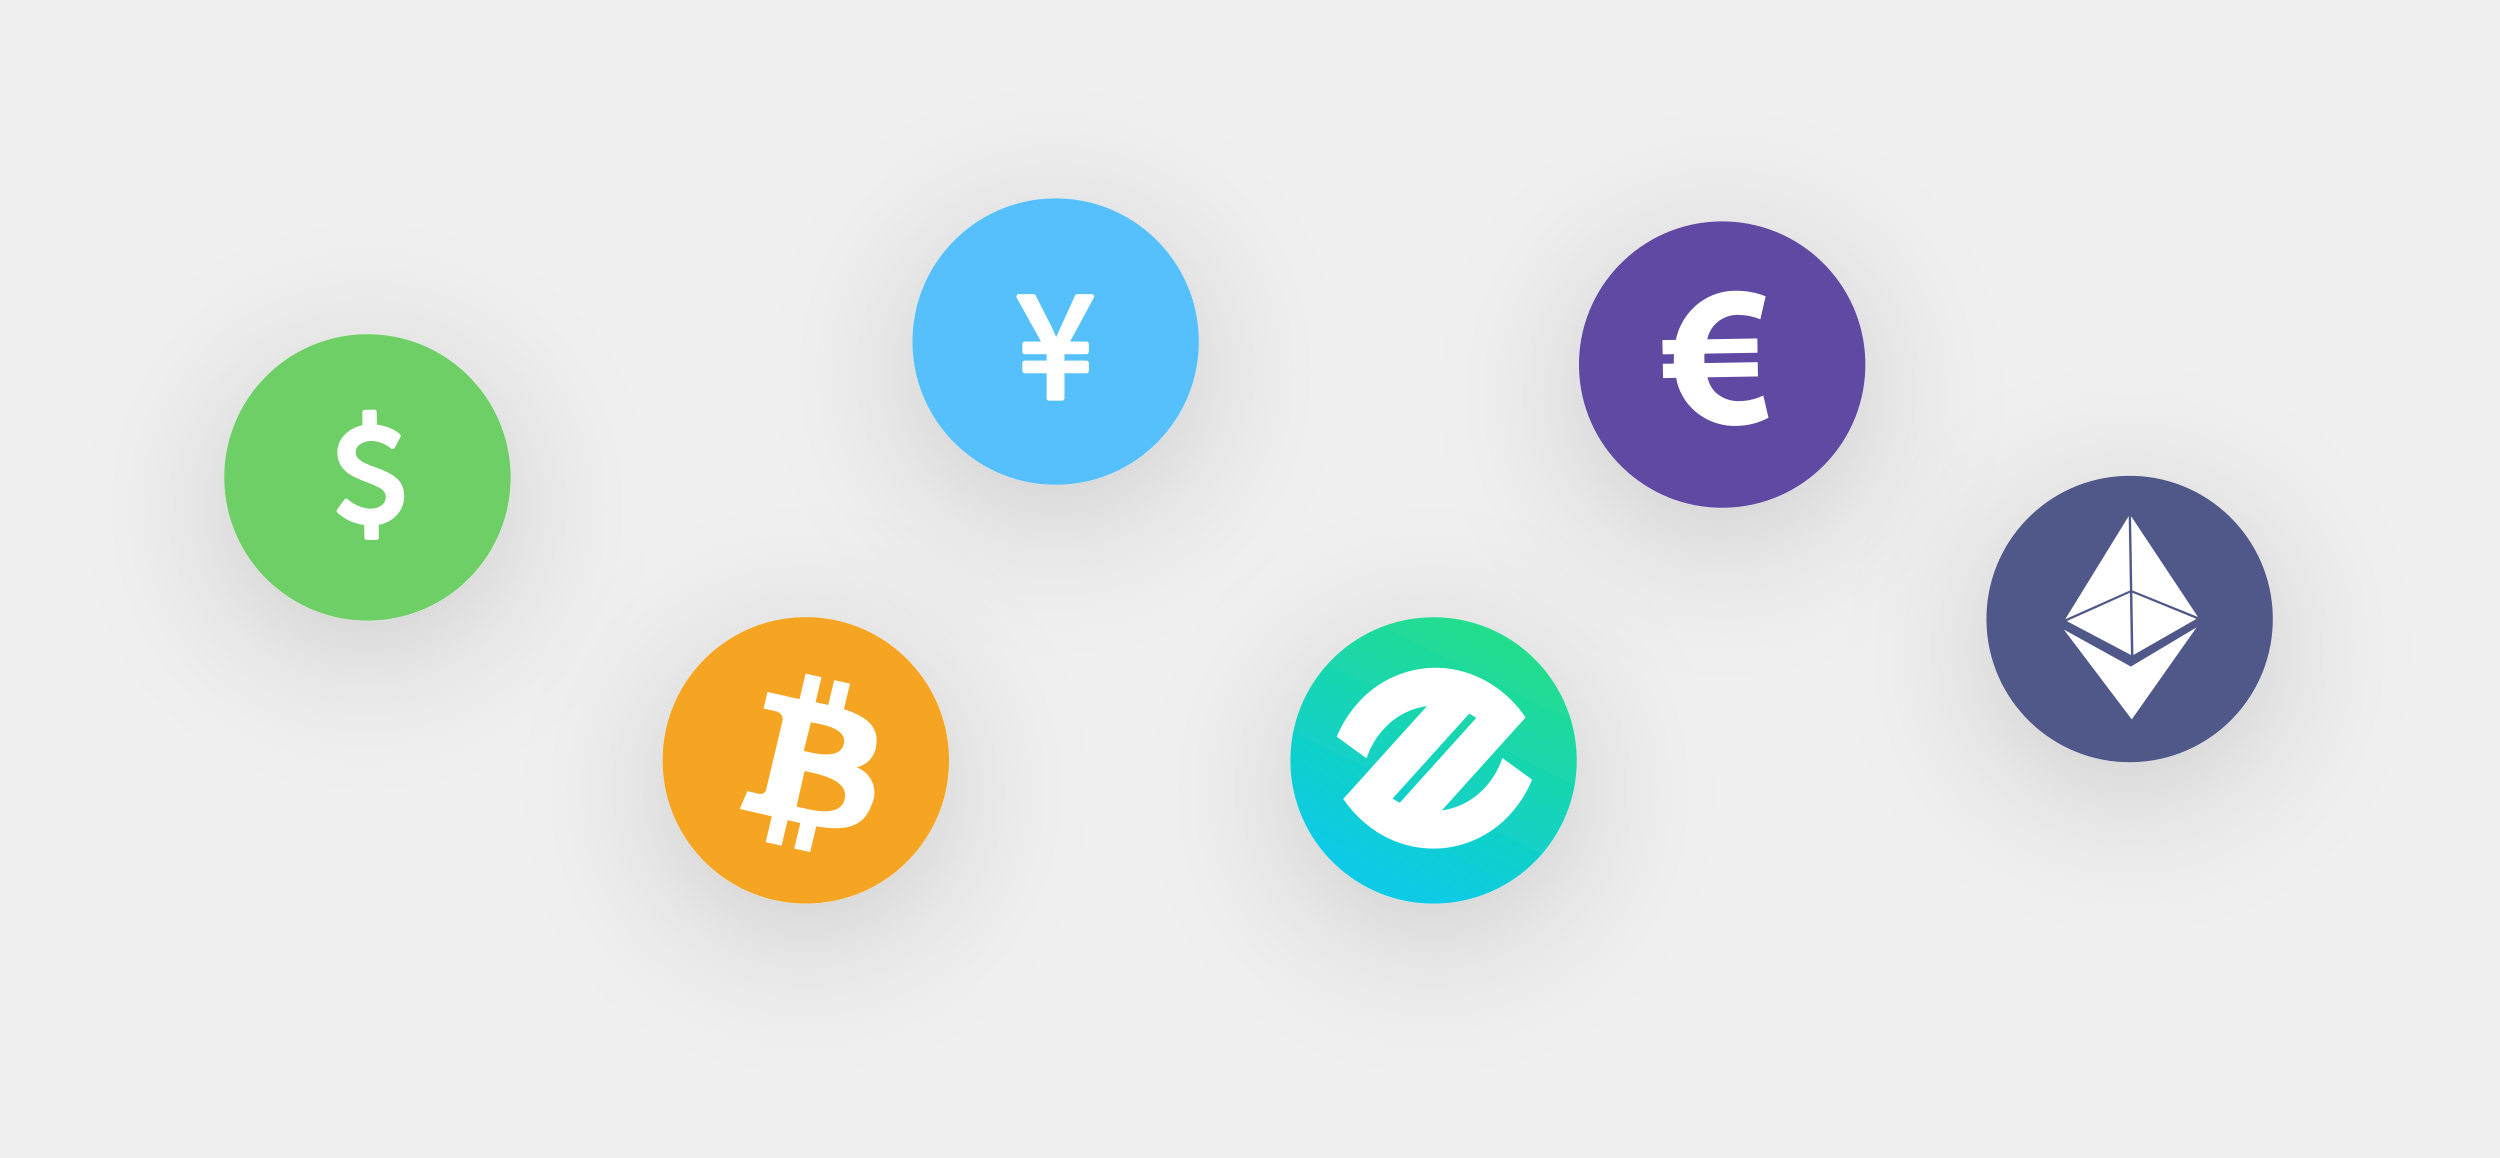
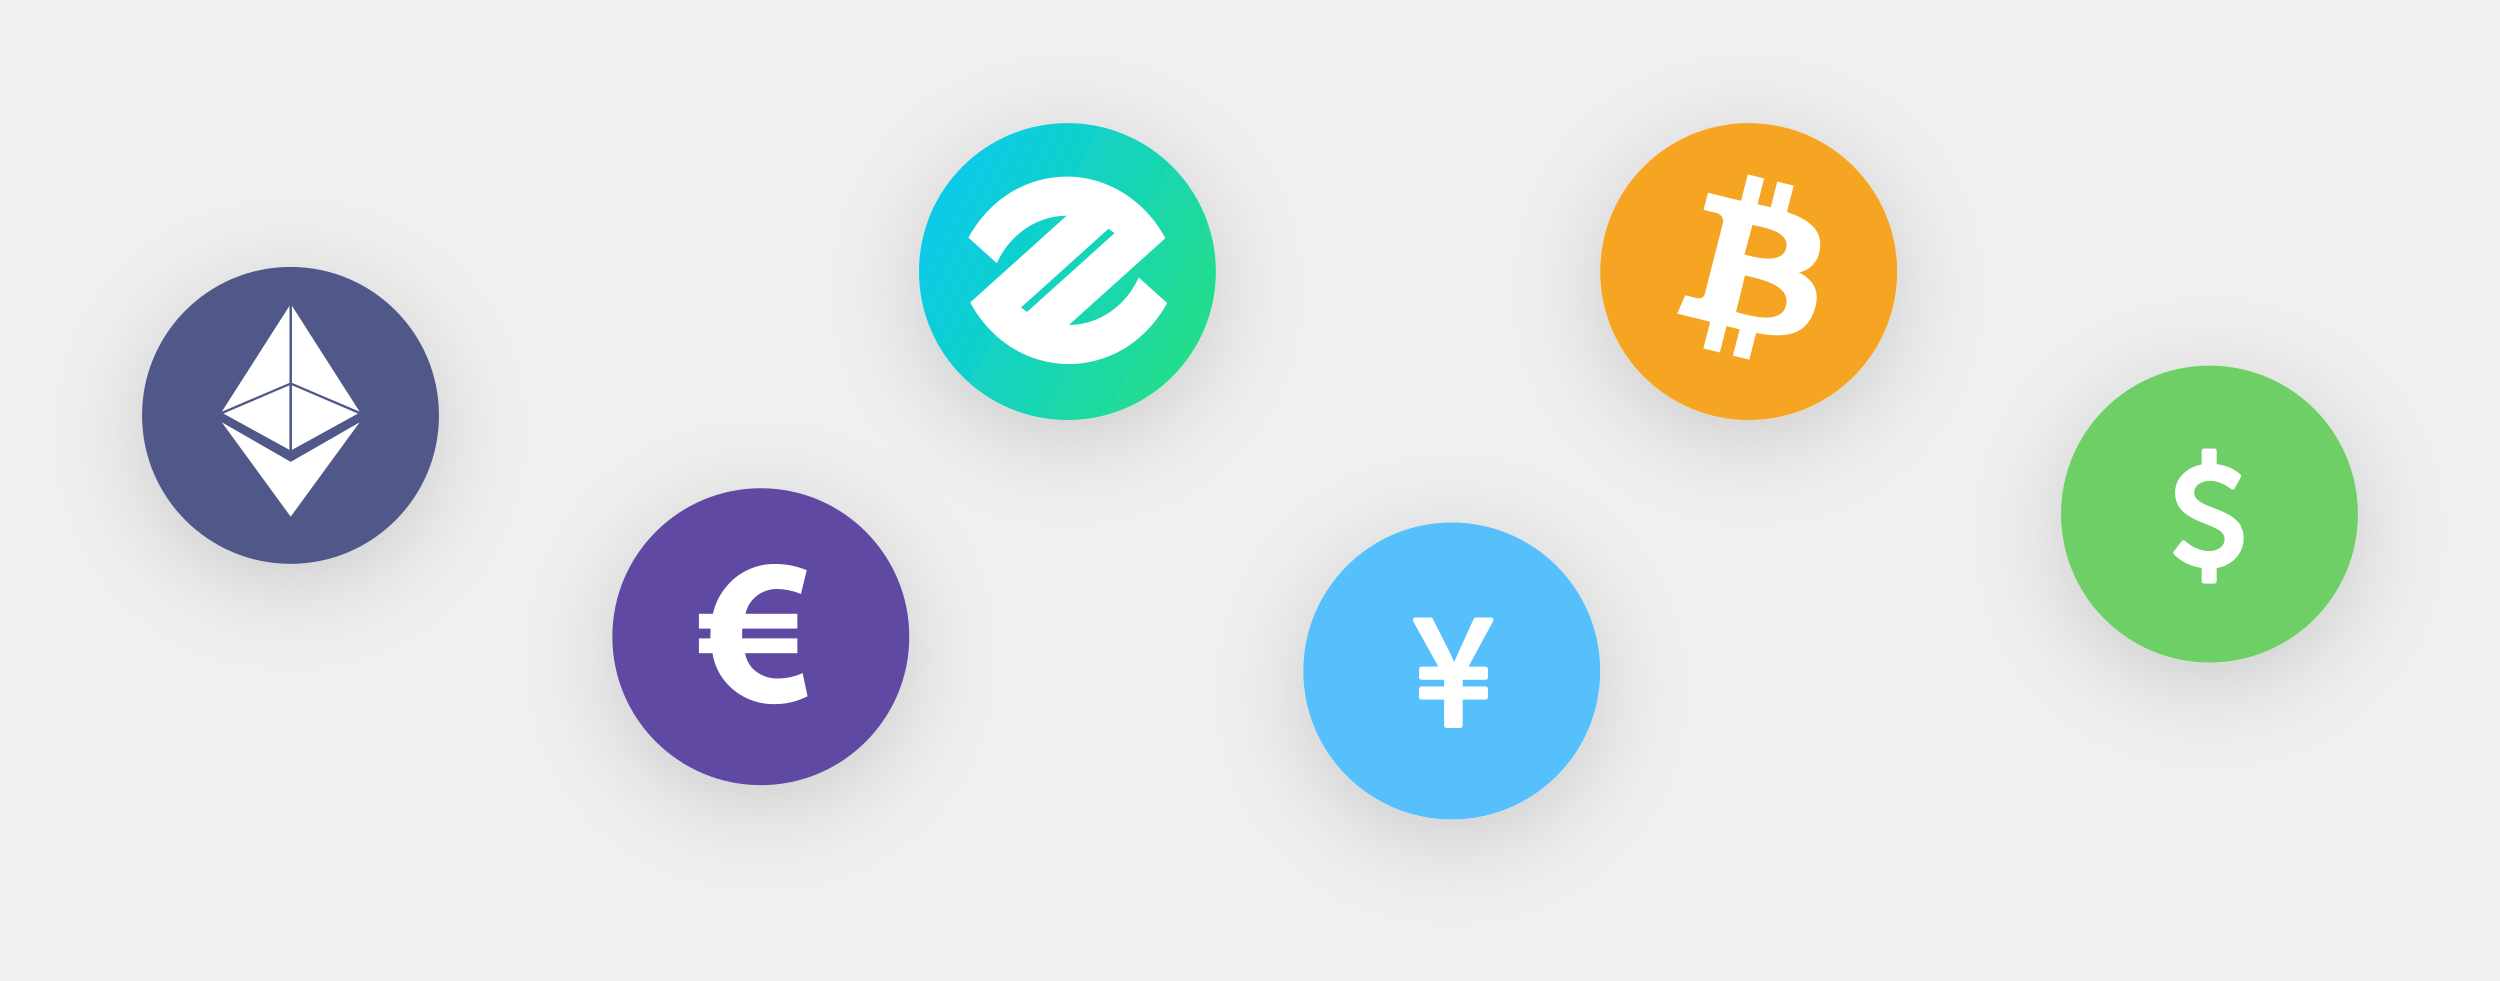
- <svg xmlns="http://www.w3.org/2000/svg" viewBox="0 0 251.879 116.589">
+ <svg xmlns="http://www.w3.org/2000/svg" viewBox="0 0 396 155.298">
  <defs>
    <style>
      .cls-1, .cls-2, .cls-3 {
        fill: none;
      }

      .cls-2 {
        clip-rule: evenodd;
      }

      .cls-3 {
        fill-rule: evenodd;
      }

      .cls-4 {
        fill: #6ecf66;
      }

      .cls-5 {
        fill: #fff;
      }

      .cls-6 {
        fill: #f5a523;
      }

      .cls-7 {
        clip-path: url(#clip-path);
      }

      .cls-8 {
        fill: url(#linear-gradient);
      }

      .cls-9 {
        clip-path: url(#clip-path-2);
      }

      .cls-10 {
        clip-path: url(#clip-path-3);
      }

      .cls-11 {
        clip-path: url(#clip-path-4);
      }

      .cls-12 {
        clip-path: url(#clip-path-5);
      }

      .cls-13 {
        clip-path: url(#clip-path-8);
      }

      .cls-14 {
        fill: #505888;
      }

      .cls-15 {
        clip-path: url(#clip-path-10);
      }

      .cls-16 {
        clip-path: url(#clip-path-11);
      }

      .cls-17 {
        fill: #56c0fd;
      }

      .cls-18 {
        fill: #5e4aa2;
      }

      .cls-19 {
        filter: url(#Ellipse_3-6);
      }

      .cls-20 {
        filter: url(#Ellipse_3-5);
      }

      .cls-21 {
        filter: url(#Ellipse_3-4);
      }

      .cls-22 {
        filter: url(#Ellipse_3-3);
      }

      .cls-23 {
        filter: url(#Ellipse_3-2);
      }

      .cls-24 {
        filter: url(#Ellipse_3);
      }
    </style>
-     <filter id="Ellipse_3" x="0" y="13.861" width="74.338" height="74.338" filterUnits="userSpaceOnUse">
+     <filter id="Ellipse_3" x="303.966" y="38.414" width="92.034" height="92.034" filterUnits="userSpaceOnUse">
      <feOffset dy="3" input="SourceAlpha" />
      <feGaussianBlur stdDeviation="7.5" result="blur" />
      <feFlood flood-opacity="0.161" />
      <feComposite operator="in" in2="blur" />
      <feComposite in="SourceGraphic" />
    </filter>
-     <filter id="Ellipse_3-2" x="44.222" y="42.251" width="74.338" height="74.338" filterUnits="userSpaceOnUse">
+     <filter id="Ellipse_3-2" x="230.974" y="0" width="92.034" height="92.034" filterUnits="userSpaceOnUse">
      <feOffset dy="3" input="SourceAlpha" />
      <feGaussianBlur stdDeviation="7.5" result="blur-2" />
      <feFlood flood-opacity="0.161" />
      <feComposite operator="in" in2="blur-2" />
      <feComposite in="SourceGraphic" />
    </filter>
    <clipPath id="clip-path">
-       <path id="Path_87" data-name="Path 87" class="cls-1" d="M13.863,7.231c.289-1.89-1.183-2.906-3.2-3.584l.653-2.56L9.726.7,9.091,3.191c-.419-.1-.849-.2-1.277-.294L8.454.388,6.861,0,6.207,2.559c-.347-.077-.687-.154-1.018-.234l0-.008-2.2-.537L2.569,3.445s1.183.265,1.158.281a.832.832,0,0,1,.743.906L3.726,7.55a1.344,1.344,0,0,1,.166.052l-.168-.041L2.68,11.647a.582.582,0,0,1-.73.37c.016.023-1.159-.283-1.159-.283L0,13.518l2.074.506c.386.095.764.194,1.136.287l-.66,2.59,1.592.388L4.8,14.726c.435.115.857.222,1.27.322L5.416,17.6l1.594.388L7.67,15.4c2.718.5,4.762.3,5.622-2.1a2.713,2.713,0,0,0-1.465-3.78A2.506,2.506,0,0,0,13.863,7.231Zm-3.285,5.483c-.487,2-3.785.92-4.854.649l.866-3.552C7.658,10.084,11.087,10.624,10.577,12.714Zm0-5.527c-.44,1.629-3.157.8-4.038.6l.777-2.88C8.2,5.109,11.037,5.487,10.579,7.187Z" />
+       <path id="Path_87" data-name="Path 87" class="cls-1" d="M22.609,11.793c.472-3.082-1.929-4.74-5.211-5.845l1.065-4.176-2.6-.633L14.826,5.2c-.683-.167-1.385-.324-2.083-.479L13.787.633,11.189,0,10.124,4.174c-.566-.126-1.121-.25-1.66-.382l0-.013L4.881,2.9,4.189,5.619s1.929.432,1.888.459A1.357,1.357,0,0,1,7.289,7.556L6.076,12.313a2.192,2.192,0,0,1,.27.085l-.275-.067-1.7,6.664a.949.949,0,0,1-1.191.6c.026.037-1.89-.461-1.89-.461L0,22.047l3.383.825c.629.154,1.246.316,1.853.468L4.161,27.563l2.6.633,1.066-4.178c.709.188,1.4.362,2.072.526L8.833,28.7l2.6.633,1.076-4.215c4.433.82,7.767.489,9.17-3.431,1.131-3.156-.056-4.977-2.389-6.164A4.088,4.088,0,0,0,22.609,11.793Zm-5.358,8.942c-.795,3.268-6.173,1.5-7.917,1.058L10.747,16C12.49,16.446,18.082,17.328,17.251,20.736Zm0-9.014c-.718,2.657-5.149,1.307-6.586.976L11.935,8C13.372,8.332,18,8.949,17.253,11.721Z" />
    </clipPath>
    <linearGradient id="linear-gradient" x1="0.756" y1="0.044" x2="0.317" y2="0.903" gradientUnits="objectBoundingBox">
      <stop offset="0" stop-color="#25de89" />
      <stop offset="1" stop-color="#08cbe6" />
    </linearGradient>
-     <filter id="Ellipse_3-3" x="107.377" y="42.096" width="74.338" height="74.338" filterUnits="userSpaceOnUse">
+     <filter id="Ellipse_3-3" x="123.064" y="0" width="92.034" height="92.034" filterUnits="userSpaceOnUse">
      <feOffset dy="3" input="SourceAlpha" />
      <feGaussianBlur stdDeviation="7.5" result="blur-3" />
      <feFlood flood-opacity="0.161" />
      <feComposite operator="in" in2="blur-3" />
      <feComposite in="SourceGraphic" />
    </filter>
    <clipPath id="clip-path-2">
-       <path id="Path_91" data-name="Path 91" class="cls-2" d="M0,0H19.128V14.921H0Z" transform="translate(0 0)" />
+       <path id="Path_91" data-name="Path 91" class="cls-2" d="M0,0H31.2V24.335H0Z" />
    </clipPath>
    <clipPath id="clip-path-3">
-       <rect id="Rectangle_39" data-name="Rectangle 39" class="cls-1" width="20.231" height="15.173" />
+       <rect id="Rectangle_39" data-name="Rectangle 39" class="cls-1" width="32.995" height="24.746" />
    </clipPath>
    <clipPath id="clip-path-4">
-       <path id="Path_90" data-name="Path 90" class="cls-2" d="M16.913,3.047c-.106-.1-.214-.2-.323-.3A10.9,10.9,0,0,0,13.352.732,10.25,10.25,0,0,0,9.55,0,10.552,10.552,0,0,0,2.228,3.006,11.783,11.783,0,0,0,.978,4.412,12.27,12.27,0,0,0,0,5.931L2.757,8.413a8.46,8.46,0,0,1,.925-1.566,8,8,0,0,1,1.3-1.363A7.164,7.164,0,0,1,9.572,3.8c.121,0,.239.01.358.017a7.141,7.141,0,0,1,3.9,1.417c.119.089.239.176.354.272L5.3,13.5a7.142,7.142,0,0,0,3.9,1.417l7.2-6.482,2.729-2.456a12.229,12.229,0,0,0-1.006-1.57A11.8,11.8,0,0,0,16.913,3.047Z" transform="translate(0 0)" />
+       <path id="Path_90" data-name="Path 90" class="cls-2" d="M27.583,4.97c-.173-.167-.35-.328-.528-.488a17.781,17.781,0,0,0-5.28-3.287A16.717,16.717,0,0,0,15.575,0,17.209,17.209,0,0,0,3.633,4.9,19.217,19.217,0,0,0,1.594,7.2,20.011,20.011,0,0,0,0,9.673l4.5,4.048A13.8,13.8,0,0,1,6,11.166,13.045,13.045,0,0,1,8.121,8.944a11.685,11.685,0,0,1,7.49-2.753c.2,0,.39.017.584.027A11.646,11.646,0,0,1,22.56,8.528c.195.144.39.288.577.443L8.636,22.024A11.648,11.648,0,0,0,15,24.335L26.746,13.762,31.2,9.756a19.944,19.944,0,0,0-1.64-2.56A19.237,19.237,0,0,0,27.583,4.97Z" />
    </clipPath>
    <clipPath id="clip-path-5">
-       <path id="Path_89" data-name="Path 89" class="cls-1" d="M0,15.173H19.388V0H0Z" transform="translate(0 0)" />
+       <path id="Path_89" data-name="Path 89" class="cls-1" d="M0,24.746H31.62V0H0Z" />
    </clipPath>
    <clipPath id="clip-path-8">
-       <path id="Path_94" data-name="Path 94" class="cls-2" d="M14.148,9.437a7.164,7.164,0,0,1-4.592,1.688A7.041,7.041,0,0,1,6.2,10.268c-.183-.1-.319-.18-.453-.265L5.7,9.967c-.136-.088-.269-.179-.4-.275s-.239-.176-.354-.272l8.891-8A7.141,7.141,0,0,0,9.93,0l-7.2,6.482L0,8.939a12.258,12.258,0,0,0,1.006,1.57,11.822,11.822,0,0,0,1.21,1.365,10.557,10.557,0,0,0,7.362,3.047A10.551,10.551,0,0,0,16.9,11.914a11.784,11.784,0,0,0,1.25-1.406,12.21,12.21,0,0,0,.978-1.519L16.371,6.508a8.446,8.446,0,0,1-.925,1.566A7.989,7.989,0,0,1,14.148,9.437Z" transform="translate(0 0)" />
-     </clipPath>
-     <filter id="Ellipse_3-4" x="177.541" y="27.667" width="74.338" height="74.338" filterUnits="userSpaceOnUse">
+       <path id="Path_94" data-name="Path 94" class="cls-2" d="M23.075,15.391a11.684,11.684,0,0,1-7.49,2.753,11.483,11.483,0,0,1-5.467-1.4c-.3-.162-.52-.293-.739-.432l-.09-.058c-.222-.143-.439-.291-.652-.449-.2-.144-.39-.288-.577-.443L22.56,2.311A11.647,11.647,0,0,0,16.2,0L4.451,10.572,0,14.578a19.992,19.992,0,0,0,1.64,2.56,19.28,19.28,0,0,0,1.974,2.227,17.218,17.218,0,0,0,12.007,4.969,17.208,17.208,0,0,0,11.942-4.9A19.218,19.218,0,0,0,29.6,17.139,19.912,19.912,0,0,0,31.2,14.662l-4.5-4.048a13.774,13.774,0,0,1-1.508,2.555A13.029,13.029,0,0,1,23.075,15.391Z" />
+     </clipPath>
+     <filter id="Ellipse_3-4" x="0" y="22.779" width="92.034" height="92.034" filterUnits="userSpaceOnUse">
      <feOffset dy="3" input="SourceAlpha" />
      <feGaussianBlur stdDeviation="7.5" result="blur-4" />
      <feFlood flood-opacity="0.161" />
      <feComposite operator="in" in2="blur-4" />
      <feComposite in="SourceGraphic" />
    </filter>
    <clipPath id="clip-path-10">
-       <path id="Path_97" data-name="Path 97" class="cls-1" d="M6.686,3.841,13.377,0,6.686,9.162,0,0,6.686,3.841Z" transform="translate(0 0)" />
+       <path id="Path_97" data-name="Path 97" class="cls-1" d="M10.905,6.265,21.816,0,10.9,14.943,0,0,10.905,6.265Z" />
    </clipPath>
    <clipPath id="clip-path-11">
-       <path id="Path_99" data-name="Path 99" class="cls-2" d="M0,10.272,6.568,0V7.481Zm.154.19L6.56,7.717v6.269Zm13.062,0L6.809,13.986V7.717Zm.161-.19L6.809,7.481V0Z" />
-     </clipPath>
-     <filter id="Ellipse_3-5" x="69.276" y="0" width="74.338" height="74.338" filterUnits="userSpaceOnUse">
+       <path id="Path_99" data-name="Path 99" class="cls-2" d="M0,16.753,10.711,0V12.2Zm.25.31L10.7,12.586V22.81Zm21.3,0L11.105,22.81V12.586Zm.263-.31L11.105,12.2V0Z" />
+     </clipPath>
+     <filter id="Ellipse_3-5" x="183.94" y="63.264" width="92.034" height="92.034" filterUnits="userSpaceOnUse">
      <feOffset dy="3" input="SourceAlpha" />
      <feGaussianBlur stdDeviation="7.5" result="blur-5" />
      <feFlood flood-opacity="0.161" />
      <feComposite operator="in" in2="blur-5" />
      <feComposite in="SourceGraphic" />
    </filter>
-     <filter id="Ellipse_3-6" x="136.43" y="2.156" width="74.338" height="74.338" filterUnits="userSpaceOnUse">
+     <filter id="Ellipse_3-6" x="74.495" y="57.837" width="92.034" height="92.034" filterUnits="userSpaceOnUse">
      <feOffset dy="3" input="SourceAlpha" />
      <feGaussianBlur stdDeviation="7.5" result="blur-6" />
      <feFlood flood-opacity="0.161" />
      <feComposite operator="in" in2="blur-6" />
      <feComposite in="SourceGraphic" />
    </filter>
  </defs>
-   <g id="Group_413" data-name="Group 413" transform="translate(-33.62 -5785.353)">
-     <g id="Group_38" data-name="Group 38" transform="matrix(-0.017, -1, 1, -0.017, 56.623, 5848.052)">
-       <g class="cls-24" transform="matrix(-0.02, 1, -1, -0.02, 63.09, -21.91)">
-         <circle id="Ellipse_3-7" data-name="Ellipse 3" class="cls-4" cx="14.42" cy="14.42" r="14.42" transform="matrix(-0.02, -1, 1, -0.02, 23, 62.7)" />
-       </g>
-       <g id="dollar-symbol_1_" data-name="dollar-symbol (1)" transform="translate(21.168 11.102) rotate(90)">
-         <path id="Path_64" data-name="Path 64" class="cls-5" d="M6.734,7.986a2.645,2.645,0,0,0-.23-.56,1.894,1.894,0,0,0-.388-.465A4.634,4.634,0,0,0,5.662,6.6a4.425,4.425,0,0,0-.553-.311q-.351-.172-.556-.256T3.96,5.8q-.344-.132-.512-.2T3,5.4a2.581,2.581,0,0,1-.41-.227,3.222,3.222,0,0,1-.289-.241.824.824,0,0,1-.216-.3.984.984,0,0,1,.377-1.164A1.9,1.9,0,0,1,3.6,3.148a2.439,2.439,0,0,1,.626.084,3.273,3.273,0,0,1,.545.19,3.786,3.786,0,0,1,.428.234q.2.128.286.194c.056.044.092.073.106.088a.233.233,0,0,0,.2.051.2.2,0,0,0,.168-.117L6.551,2.8a.212.212,0,0,0-.037-.278c-.029-.029-.066-.063-.11-.1s-.139-.11-.286-.212a3.533,3.533,0,0,0-.465-.274,4.7,4.7,0,0,0-.637-.245,4.06,4.06,0,0,0-.809-.168V.234A.225.225,0,0,0,3.975,0H2.986a.225.225,0,0,0-.165.07.225.225,0,0,0-.07.165V1.552a3.349,3.349,0,0,0-1.867.981A2.5,2.5,0,0,0,.168,4.3a2.542,2.542,0,0,0,.062.571,2.922,2.922,0,0,0,.154.487,1.792,1.792,0,0,0,.26.425,4.549,4.549,0,0,0,.318.359,2.585,2.585,0,0,0,.392.311q.242.161.414.26t.457.227q.285.128.45.194l.45.183q.4.154.586.238t.483.234a2.005,2.005,0,0,1,.428.274,1.375,1.375,0,0,1,.245.307.741.741,0,0,1,.11.388,1.025,1.025,0,0,1-.45.893,1.774,1.774,0,0,1-1.043.315,2.557,2.557,0,0,1-.542-.058A3.824,3.824,0,0,1,1.164,9l-.015-.015a.182.182,0,0,0-.176-.066A.227.227,0,0,0,.805,9l-.754.988a.222.222,0,0,0,.015.3q.037.044.128.132a4.235,4.235,0,0,0,.34.275,4.932,4.932,0,0,0,.542.351,4.922,4.922,0,0,0,.743.326,4.621,4.621,0,0,0,.933.227v1.281a.237.237,0,0,0,.234.234h.988a.225.225,0,0,0,.234-.234V11.6a3.143,3.143,0,0,0,1.892-1A2.785,2.785,0,0,0,6.83,8.674,2.406,2.406,0,0,0,6.734,7.986Z" transform="translate(0 0)" />
-       </g>
-     </g>
-     <g id="Group_74" data-name="Group 74" transform="matrix(-0.017, -1, 1, -0.017, 100.845, 5876.442)">
-       <g id="Group_59" data-name="Group 59" transform="translate(0 0)">
-         <g class="cls-23" transform="matrix(-0.02, 1, -1, -0.02, 92.25, -65.63)">
-           <circle id="Ellipse_3-8" data-name="Ellipse 3" class="cls-6" cx="14.42" cy="14.42" r="14.42" transform="matrix(-0.02, -1, 1, -0.02, 67.23, 91.09)" />
-         </g>
-       </g>
-       <g id="Group_60" data-name="Group 60" class="cls-7" transform="translate(22.974 7.47) rotate(90)">
-         <path id="Path_86" data-name="Path 86" class="cls-5" d="M0,0H22.075V26.163H0Z" transform="translate(-4.088 -4.088)" />
-       </g>
-     </g>
-     <g id="Group_77" data-name="Group 77" transform="matrix(-0.017, -1, 1, -0.017, 164, 5876.287)">
-       <g id="Group_61" data-name="Group 61" transform="translate(28.839 0) rotate(90)">
-         <g class="cls-22" transform="matrix(1, 0.02, -0.02, 1, -128.77, -64.36)">
-           <circle id="Ellipse_3-9" data-name="Ellipse 3" class="cls-8" cx="14.42" cy="14.42" r="14.42" transform="matrix(1, -0.02, 0.02, 1, 129.88, 62.1)" />
-         </g>
-       </g>
-       <g id="Group_65" data-name="Group 65" class="cls-9" transform="matrix(0.087, 0.996, -0.996, 0.087, 22.54, 4.066)">
-         <g id="Group_64" data-name="Group 64" class="cls-10" transform="translate(-0.843 -0.136)">
-           <g id="Group_63" data-name="Group 63" class="cls-11" transform="translate(0.843 0.136)">
-             <g id="Group_62" data-name="Group 62" class="cls-12" transform="translate(0 -0.136)">
-               <path id="Path_88" data-name="Path 88" class="cls-5" d="M0,0H27.558V23.35H0Z" transform="translate(-4.215 -4.078)" />
+   <g id="Group_404" data-name="Group 404" transform="translate(7183.5 -1501.5) rotate(90)">
+     <g id="Group_38" data-name="Group 38" transform="translate(1559.414 6810)">
+       <g class="cls-24" transform="matrix(0, -1, 1, 0, -57.91, 373.5)">
+         <circle id="Ellipse_3-7" data-name="Ellipse 3" class="cls-4" cx="23.517" cy="23.517" r="23.517" transform="translate(373.5 57.91) rotate(90)" />
+       </g>
+       <g id="dollar-symbol_1_" data-name="dollar-symbol (1)" transform="translate(13.13 29.245) rotate(-90)">
+         <path id="Path_64" data-name="Path 64" class="cls-5" d="M10.982,13.024a4.314,4.314,0,0,0-.376-.913,3.089,3.089,0,0,0-.633-.758,7.556,7.556,0,0,0-.74-.6,7.218,7.218,0,0,0-.9-.507q-.573-.281-.907-.418t-.967-.376Q5.9,9.24,5.622,9.126T4.9,8.8a4.209,4.209,0,0,1-.668-.37A5.255,5.255,0,0,1,3.76,8.04a1.344,1.344,0,0,1-.352-.5,1.605,1.605,0,0,1,.615-1.9,3.1,3.1,0,0,1,1.851-.513,3.979,3.979,0,0,1,1.021.137,5.338,5.338,0,0,1,.889.31,6.175,6.175,0,0,1,.7.382q.328.209.466.316c.092.072.15.119.173.143a.381.381,0,0,0,.322.084.326.326,0,0,0,.275-.191l.967-1.743a.345.345,0,0,0-.06-.454c-.048-.048-.107-.1-.179-.167s-.227-.179-.466-.346a5.762,5.762,0,0,0-.758-.448,7.666,7.666,0,0,0-1.039-.4,6.622,6.622,0,0,0-1.319-.275V.382A.367.367,0,0,0,6.482,0H4.87A.367.367,0,0,0,4.6.113a.367.367,0,0,0-.113.269V2.531a5.462,5.462,0,0,0-3.044,1.6A4.082,4.082,0,0,0,.274,7.02a4.145,4.145,0,0,0,.1.931,4.765,4.765,0,0,0,.251.794,2.922,2.922,0,0,0,.424.693,7.417,7.417,0,0,0,.519.585,4.216,4.216,0,0,0,.639.507q.394.263.675.424t.746.37q.466.209.734.316t.734.3q.645.251.955.388t.788.382a3.271,3.271,0,0,1,.7.448,2.243,2.243,0,0,1,.4.5,1.209,1.209,0,0,1,.179.633,1.671,1.671,0,0,1-.734,1.456,2.894,2.894,0,0,1-1.7.513,4.171,4.171,0,0,1-.883-.1,6.237,6.237,0,0,1-2.9-1.492l-.024-.024a.3.3,0,0,0-.286-.107.371.371,0,0,0-.275.143L.084,16.3a.362.362,0,0,0,.024.489q.06.072.209.215a6.9,6.9,0,0,0,.555.448,8.044,8.044,0,0,0,.883.573,8.028,8.028,0,0,0,1.212.531,7.537,7.537,0,0,0,1.522.37v2.089a.387.387,0,0,0,.382.382H6.483a.367.367,0,0,0,.382-.382V18.922a5.126,5.126,0,0,0,3.086-1.63,4.542,4.542,0,0,0,1.188-3.146A3.924,3.924,0,0,0,10.982,13.024Z" />
+       </g>
+     </g>
+     <g id="Group_74" data-name="Group 74" transform="translate(1521 6882.992)">
+       <g id="Group_59" data-name="Group 59">
+         <g class="cls-23" transform="matrix(0, -1, 1, 0, -19.5, 300.51)">
+           <circle id="Ellipse_3-8" data-name="Ellipse 3" class="cls-6" cx="23.517" cy="23.517" r="23.517" transform="translate(300.51 19.5) rotate(90)" />
+         </g>
+       </g>
+       <g id="Group_60" data-name="Group 60" class="cls-7" transform="translate(8.133 34.851) rotate(-90)">
+         <path id="Path_86" data-name="Path 86" class="cls-5" d="M0,0H36V42.67H0Z" transform="translate(-6.667 -6.667)" />
+       </g>
+     </g>
+     <g id="Group_77" data-name="Group 77" transform="translate(1521 6990.901)">
+       <g id="Group_61" data-name="Group 61" transform="translate(0 0)">
+         <g class="cls-22" transform="matrix(0, -1, 1, 0, -19.5, 192.6)">
+           <circle id="Ellipse_3-9" data-name="Ellipse 3" class="cls-8" cx="23.517" cy="23.517" r="23.517" transform="translate(192.6 19.5) rotate(90)" />
+         </g>
+       </g>
+       <g id="Group_65" data-name="Group 65" class="cls-9" transform="translate(8.472 39.204) rotate(-90)">
+         <g id="Group_64" data-name="Group 64" class="cls-10" transform="translate(-1.375 -0.222)">
+           <g id="Group_63" data-name="Group 63" class="cls-11" transform="translate(1.375 0.222)">
+             <g id="Group_62" data-name="Group 62" class="cls-12" transform="translate(0 -0.222)">
+               <path id="Path_88" data-name="Path 88" class="cls-5" d="M0,0H44.944V38.083H0Z" transform="translate(-6.874 -6.652)" />
            </g>
          </g>
        </g>
      </g>
-       <g id="Group_69" data-name="Group 69" class="cls-9" transform="matrix(0.087, 0.996, -0.996, 0.087, 19.257, 4.353)">
-         <g id="Group_68" data-name="Group 68" class="cls-10" transform="translate(-0.843 -0.017)">
-           <g id="Group_67" data-name="Group 67" class="cls-13" transform="translate(0.843 0.017)">
-             <g id="Group_66" data-name="Group 66" class="cls-12" transform="translate(0 -0.017)">
-               <path id="Path_92" data-name="Path 92" class="cls-5" d="M0,0H27.558V23.35H0Z" transform="translate(-4.215 -4.197)" />
+       <g id="Group_69" data-name="Group 69" class="cls-9" transform="translate(13.839 38.923) rotate(-90)">
+         <g id="Group_68" data-name="Group 68" class="cls-10" transform="translate(-1.375 -0.028)">
+           <g id="Group_67" data-name="Group 67" class="cls-13" transform="translate(1.375 0.028)">
+             <g id="Group_66" data-name="Group 66" class="cls-12" transform="translate(0 -0.028)">
+               <path id="Path_92" data-name="Path 92" class="cls-5" d="M0,0H44.944V38.083H0Z" transform="translate(-6.874 -6.846)" />
            </g>
          </g>
        </g>
      </g>
    </g>
-     <g id="Group_76" data-name="Group 76" transform="matrix(-0.017, -1, 1, -0.017, 234.164, 5861.858)">
-       <g id="Group_70" data-name="Group 70" transform="translate(0 0)">
-         <g class="cls-21" transform="matrix(-0.02, 1, -1, -0.02, 79.99, -199.18)">
-           <circle id="Ellipse_3-10" data-name="Ellipse 3" class="cls-14" cx="14.42" cy="14.42" r="14.42" transform="matrix(-0.02, -1, 1, -0.02, 200.54, 76.51)" />
-         </g>
-       </g>
-       <g id="Group_71" data-name="Group 71" class="cls-15" transform="translate(12.944 7.612) rotate(90)">
-         <path id="Path_96" data-name="Path 96" class="cls-5" d="M0,0H21.737V17.523H0Z" transform="translate(-4.18 -4.18)" />
-       </g>
-       <g id="Group_72" data-name="Group 72" class="cls-16" transform="translate(24.255 7.767) rotate(90)">
-         <path id="Path_98" data-name="Path 98" class="cls-5" d="M0,0H21.737V22.347H0Z" transform="translate(-4.18 -4.18)" />
-       </g>
-     </g>
-     <g id="Group_75" data-name="Group 75" transform="matrix(-0.017, -1, 1, -0.017, 125.899, 5834.19)">
-       <g id="Group_73" data-name="Group 73" transform="translate(0 0)">
-         <g class="cls-20" transform="matrix(-0.02, 1, -1, -0.02, 50.44, -91.41)">
-           <circle id="Ellipse_3-11" data-name="Ellipse 3" class="cls-17" cx="14.42" cy="14.42" r="14.42" transform="matrix(-0.02, -1, 1, -0.02, 92.28, 48.84)" />
-         </g>
-       </g>
-       <g id="yen-symbol_1_" data-name="yen-symbol (1)" transform="matrix(-0.017, 1, -1, -0.017, 19.027, 10.448)">
-         <path id="Path_100" data-name="Path 100" class="cls-5" d="M7.792.122A.233.233,0,0,0,7.586,0H6.13a.221.221,0,0,0-.221.145l-1.456,3.2q-.053.13-.21.465t-.233.518q-.282-.663-.427-.953L1.944.137A.241.241,0,0,0,1.723,0H.244A.239.239,0,0,0,.03.122a.259.259,0,0,0,0,.244L2.478,4.773H.846A.247.247,0,0,0,.6,5.017V5.81a.231.231,0,0,0,.072.175.241.241,0,0,0,.172.069h2.2V6.7H.846A.247.247,0,0,0,.6,6.946v.785a.231.231,0,0,0,.072.175.241.241,0,0,0,.172.069h2.2v2.516a.231.231,0,0,0,.072.175.241.241,0,0,0,.172.069H4.6a.247.247,0,0,0,.244-.244V7.975H7.053a.241.241,0,0,0,.171-.069A.231.231,0,0,0,7.3,7.731V6.946A.247.247,0,0,0,7.053,6.7H4.841V6.054H7.053a.241.241,0,0,0,.171-.069A.231.231,0,0,0,7.3,5.81V5.017a.247.247,0,0,0-.244-.244H5.413L7.8.358A.231.231,0,0,0,7.792.122Z" transform="translate(0 0)" />
-       </g>
-     </g>
-     <g id="Group_79" data-name="Group 79" transform="matrix(-0.017, -1, 1, -0.017, 193.053, 5836.346)">
+     <g id="Group_76" data-name="Group 76" transform="translate(1543.78 7113.966)">
+       <g id="Group_70" data-name="Group 70">
+         <g class="cls-21" transform="matrix(0, -1, 1, 0, -42.28, 69.53)">
+           <circle id="Ellipse_3-10" data-name="Ellipse 3" class="cls-14" cx="23.517" cy="23.517" r="23.517" transform="translate(69.53 42.28) rotate(90)" />
+         </g>
+       </g>
+       <g id="Group_71" data-name="Group 71" class="cls-15" transform="translate(24.617 34.392) rotate(-90)">
+         <path id="Path_96" data-name="Path 96" class="cls-5" d="M0,0H35.452V28.578H0Z" transform="translate(-6.818 -6.818)" />
+       </g>
+       <g id="Group_72" data-name="Group 72" class="cls-16" transform="translate(6.167 34.392) rotate(-90)">
+         <path id="Path_98" data-name="Path 98" class="cls-5" d="M0,0H35.452V36.446H0Z" transform="translate(-6.818 -6.818)" />
+       </g>
+     </g>
+     <g id="Group_75" data-name="Group 75" transform="translate(1584.264 6930.026)">
+       <g id="Group_73" data-name="Group 73">
+         <g class="cls-20" transform="matrix(0, -1, 1, 0, -82.76, 253.47)">
+           <circle id="Ellipse_3-11" data-name="Ellipse 3" class="cls-17" cx="23.517" cy="23.517" r="23.517" transform="translate(253.47 82.76) rotate(90)" />
+         </g>
+       </g>
+       <g id="yen-symbol_1_" data-name="yen-symbol (1)" transform="translate(15.045 29.683) rotate(-90)">
+         <path id="Path_100" data-name="Path 100" class="cls-5" d="M12.708.2a.38.38,0,0,0-.336-.2H10a.361.361,0,0,0-.361.236L7.262,5.459q-.087.211-.342.759t-.379.846q-.46-1.082-.7-1.554L3.171.224A.393.393,0,0,0,2.81,0H.4A.39.39,0,0,0,.05.2a.423.423,0,0,0,0,.4L4.041,7.784H1.38a.4.4,0,0,0-.4.4V9.475a.377.377,0,0,0,.118.286.393.393,0,0,0,.28.112H4.961V10.93H1.38a.4.4,0,0,0-.4.4v1.281a.377.377,0,0,0,.118.286.393.393,0,0,0,.28.112H4.961v4.1a.376.376,0,0,0,.118.286.394.394,0,0,0,.28.112H7.5a.4.4,0,0,0,.4-.4v-4.1H11.5a.393.393,0,0,0,.28-.112.376.376,0,0,0,.118-.286V11.328a.4.4,0,0,0-.4-.4H7.9V9.873H11.5a.393.393,0,0,0,.28-.112.376.376,0,0,0,.118-.286V8.182a.4.4,0,0,0-.4-.4H8.829l3.892-7.2A.376.376,0,0,0,12.708.2Z" />
+       </g>
+     </g>
+     <g id="Group_79" data-name="Group 79" transform="translate(1578.837 7039.471)">
      <g id="Group_78" data-name="Group 78">
-         <g class="cls-19" transform="matrix(-0.02, 1, -1, -0.02, 53.77, -158.52)">
-           <circle id="Ellipse_3-12" data-name="Ellipse 3" class="cls-18" cx="14.42" cy="14.42" r="14.42" transform="matrix(-0.02, -1, 1, -0.02, 159.43, 50.99)" />
-         </g>
-       </g>
-       <g id="euro-symbol" transform="translate(21.428 8.34) rotate(90)">
-         <path id="Path_101" data-name="Path 101" class="cls-5" d="M10.065,10.592a5.623,5.623,0,0,1-2.308.526,3.385,3.385,0,0,1-2.613-1.034,3.169,3.169,0,0,1-.669-1.418H9.56V7.229H4.193V6.905c0-.223,0-.424.019-.628H9.561V4.839H4.517a3.086,3.086,0,0,1,.649-1.316A3.13,3.13,0,0,1,7.637,2.429,6.1,6.1,0,0,1,9.9,2.915L10.47.607A7.762,7.762,0,0,0,7.432,0,6.013,6.013,0,0,0,2.755,2.087a6.157,6.157,0,0,0-1.4,2.754H0V6.277H1.135c0,.2-.021.406-.021.608v.344H0V8.668H1.318A5.68,5.68,0,0,0,2.451,11.3a6.066,6.066,0,0,0,4.94,2.309,6.841,6.841,0,0,0,3.16-.768Z" transform="translate(0 0)" />
+         <g class="cls-19" transform="matrix(0, -1, 1, 0, -77.34, 144.03)">
+           <circle id="Ellipse_3-12" data-name="Ellipse 3" class="cls-18" cx="23.517" cy="23.517" r="23.517" transform="translate(144.03 77.34) rotate(90)" />
+         </g>
+       </g>
+       <g id="euro-symbol" transform="translate(11.999 33.318) rotate(-90)">
+         <path id="Path_101" data-name="Path 101" class="cls-5" d="M16.416,17.274a9.171,9.171,0,0,1-3.764.859A5.521,5.521,0,0,1,8.39,16.447,5.168,5.168,0,0,1,7.3,14.135h8.292V11.79H6.839v-.528c0-.364,0-.691.031-1.024h8.723V7.893H7.367A5.033,5.033,0,0,1,8.425,5.746a5.1,5.1,0,0,1,4.031-1.785,9.956,9.956,0,0,1,3.7.793L17.076.99A12.659,12.659,0,0,0,12.122,0,9.806,9.806,0,0,0,4.494,3.4a10.041,10.041,0,0,0-2.28,4.491H0v2.343H1.852c0,.333-.034.662-.034.992v.561H0v2.346H2.149A9.264,9.264,0,0,0,4,18.429a9.894,9.894,0,0,0,8.057,3.766,11.157,11.157,0,0,0,5.154-1.252Z" />
      </g>
    </g>
  </g>
</svg>
